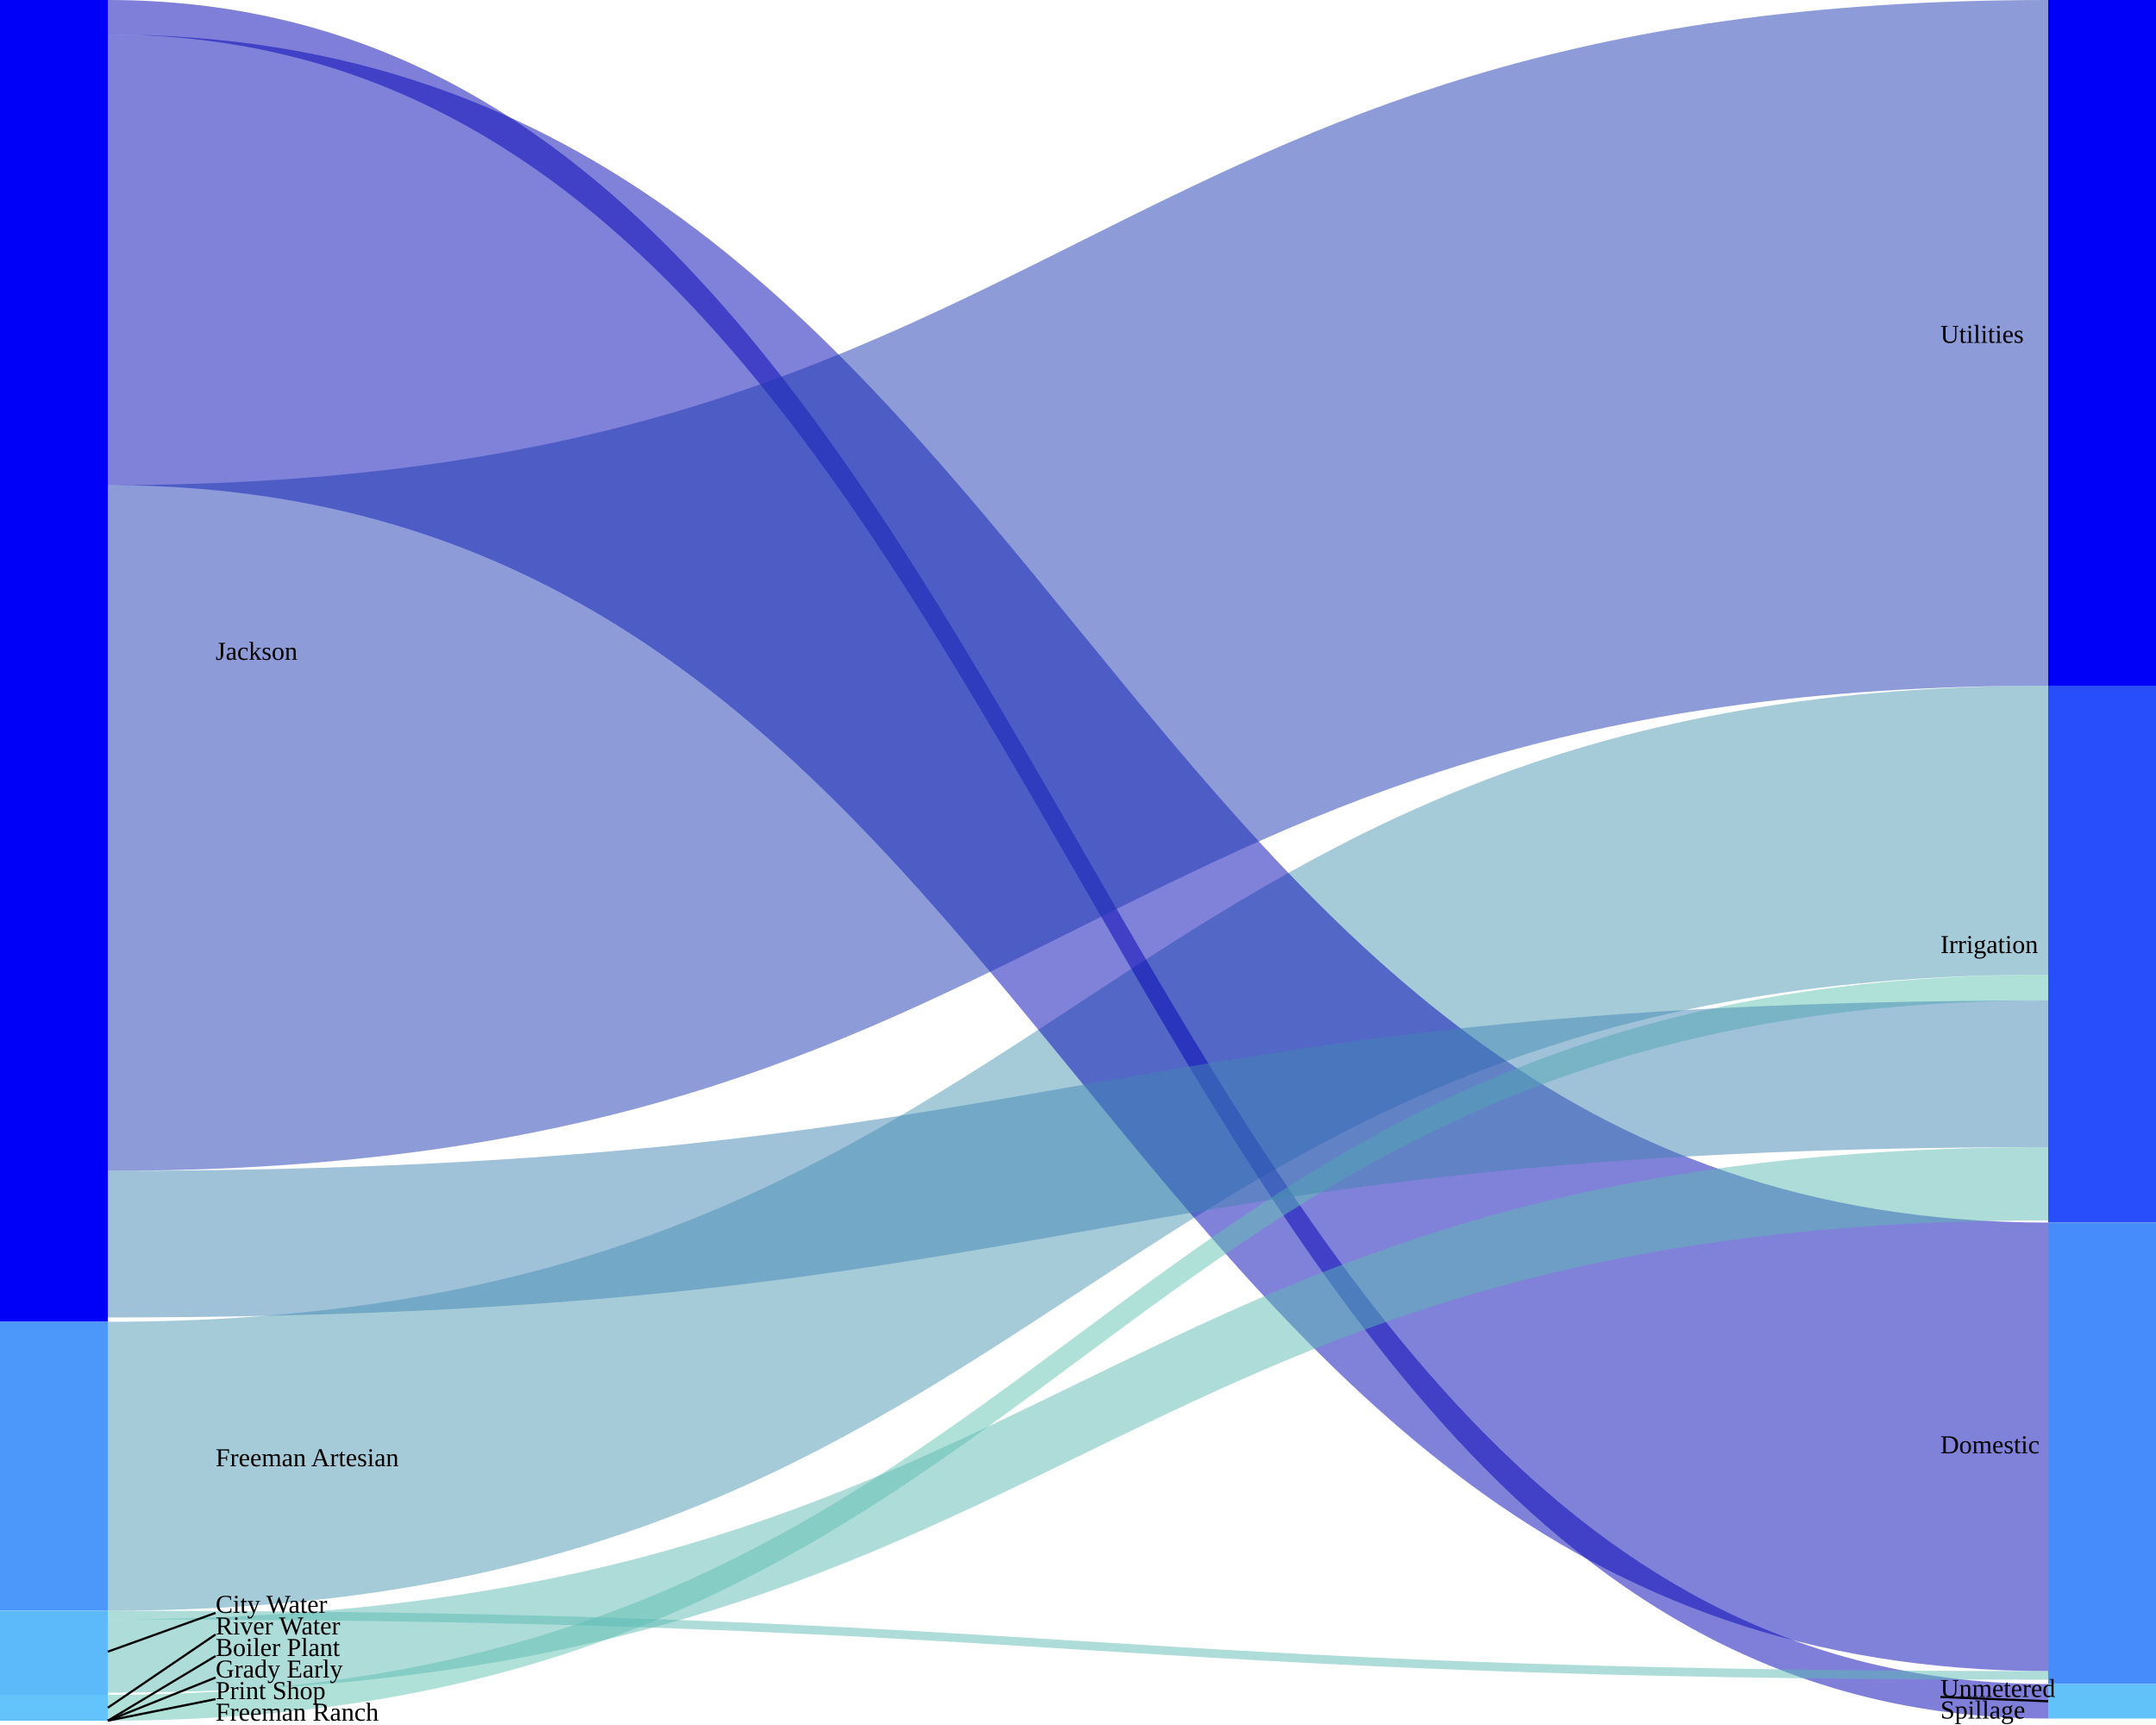
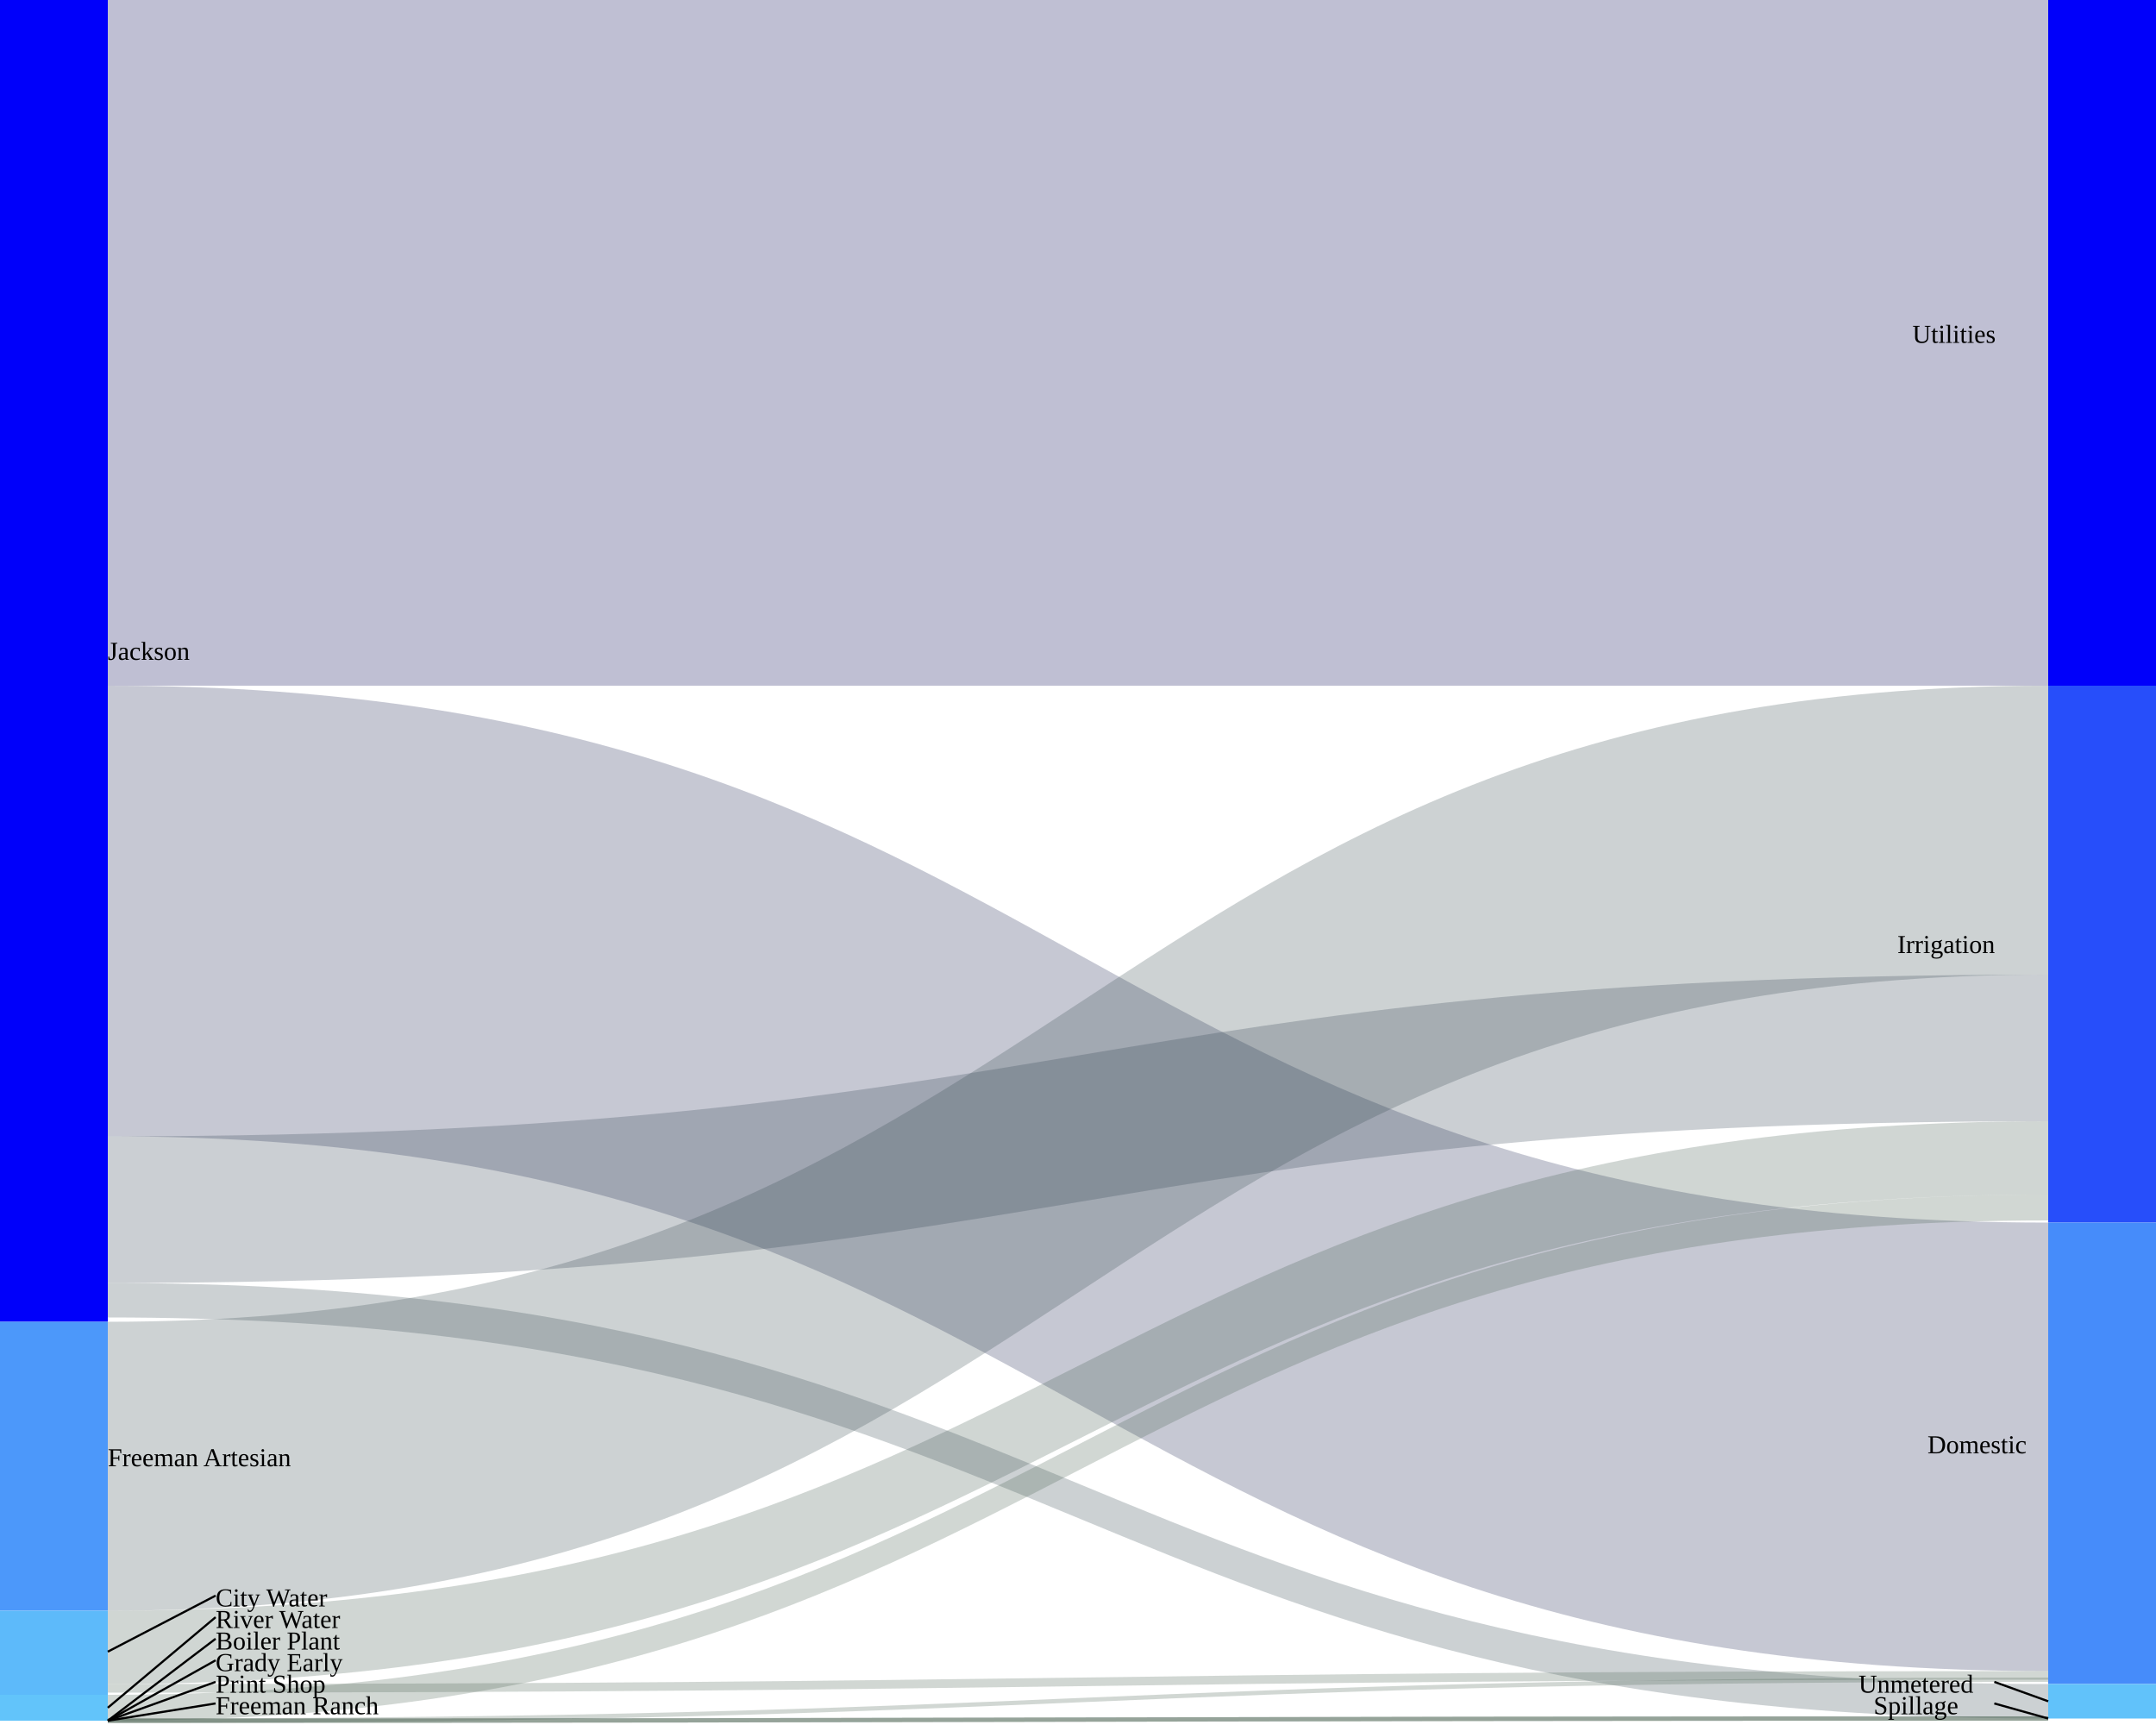
<svg xmlns="http://www.w3.org/2000/svg" width="1000" height="800">
-   <path d="M 50,613 C 500,613 500,318 950,318 L 950,452 C 500,452 500,747 50,747 Z" fill="#4c98b4" fill-opacity="0.5" />
-   <path d="M 50,0 C 500,0 500,781 950,781 L 950,797 C 500,797 500,16 50,16 Z" fill="#0000b4" fill-opacity="0.5" />
-   <path d="M 50,798 C 500,798 500,797 950,797 L 950,797 C 500,797 500,798 50,798 Z" fill="#63c6b4" fill-opacity="0.5" />
-   <path d="M 50,798 C 500,798 500,797 950,797 L 950,797 C 500,797 500,798 50,798 Z" fill="#63c6b4" fill-opacity="0.5" />
-   <path d="M 50,16 C 500,16 500,567 950,567 L 950,775 C 500,775 500,225 50,225 Z" fill="#0204b4" fill-opacity="0.5" />
-   <path d="M 50,225 C 500,225 500,0 950,0 L 950,318 C 500,318 500,543 50,543 Z" fill="#1c38b4" fill-opacity="0.5" />
-   <path d="M 50,786 C 500,786 500,452 950,452 L 950,464 C 500,464 500,798 50,798 Z" fill="#62c4b4" fill-opacity="0.5" />
-   <path d="M 50,798 C 500,798 500,775 950,775 L 950,775 C 500,775 500,798 50,798 Z" fill="#63c6b4" fill-opacity="0.5" />
-   <path d="M 50,747 C 500,747 500,775 950,775 L 950,779 C 500,779 500,751 50,751 Z" fill="#5dbab4" fill-opacity="0.5" />
-   <path d="M 50,798 C 500,798 500,797 950,797 L 950,797 C 500,797 500,798 50,798 Z" fill="#63c6b4" fill-opacity="0.5" />
-   <path d="M 50,543 C 500,543 500,464 950,464 L 950,532 C 500,532 500,611 50,611 Z" fill="#4386b4" fill-opacity="0.5" />
-   <path d="M 50,751 C 500,751 500,532 950,532 L 950,566 C 500,566 500,785 50,785 Z" fill="#5dbab4" fill-opacity="0.5" />
+   <path d="M 50,0 C 500,0 500,0 950,0 L 950,318 C 500,318 500,318 50,318 Z" fill="#000050" fill-opacity="0.25" stroke-width="2" />
+   <path d="M 50,318 C 500,318 500,567 950,567 L 950,775 C 500,775 500,527 50,527 Z" fill="#1d2750" fill-opacity="0.25" stroke-width="2" />
+   <path d="M 50,613 C 500,613 500,318 950,318 L 950,452 C 500,452 500,747 50,747 Z" fill="#394c50" fill-opacity="0.25" stroke-width="2" />
+   <path d="M 50,527 C 500,527 500,452 950,452 L 950,520 C 500,520 500,595 50,595 Z" fill="#304150" fill-opacity="0.25" stroke-width="2" />
+   <path d="M 50,747 C 500,747 500,520 950,520 L 950,554 C 500,554 500,781 50,781 Z" fill="#455d50" fill-opacity="0.25" stroke-width="2" />
+   <path d="M 50,595 C 500,595 500,781 950,781 L 950,797 C 500,797 500,611 50,611 Z" fill="#374a50" fill-opacity="0.25" stroke-width="2" />
+   <path d="M 50,786 C 500,786 500,554 950,554 L 950,566 C 500,566 500,798 50,798 Z" fill="#496250" fill-opacity="0.25" stroke-width="2" />
+   <path d="M 50,781 C 500,781 500,775 950,775 L 950,779 C 500,779 500,785 50,785 Z" fill="#486150" fill-opacity="0.25" stroke-width="2" />
+   <path d="M 50,797 C 500,797 500,778 950,778 L 950,780 C 500,780 500,799 50,799 Z" fill="#4a6350" fill-opacity="0.25" stroke-width="2" />
+   <path d="M 50,797 C 500,797 500,796 950,796 L 950,798 C 500,798 500,799 50,799 Z" fill="#4a6350" fill-opacity="0.25" stroke-width="2" />
+   <path d="M 50,797 C 500,797 500,796 950,796 L 950,798 C 500,798 500,799 50,799 Z" fill="#4a6350" fill-opacity="0.25" stroke-width="2" />
+   <path d="M 50,797 C 500,797 500,796 950,796 L 950,798 C 500,798 500,799 50,799 Z" fill="#4a6350" fill-opacity="0.25" stroke-width="2" />
  <path d="M 0,0 L 0,613 L 50,613 L 50,0 Z" fill="#0000fa" fill-opacity="1.0" />
  <path d="M 0,613 L 0,747 L 50,747 L 50,613 Z" fill="#4c98fa" fill-opacity="1.0" />
  <path d="M 0,747 L 0,786 L 50,786 L 50,747 Z" fill="#5dbafa" fill-opacity="1.0" />
  <path d="M 0,786 L 0,798 L 50,798 L 50,786 Z" fill="#62c4fa" fill-opacity="1.0" />
  <path d="M 0,798 L 0,798 L 50,798 L 50,798 Z" fill="#63c6fa" fill-opacity="1.0" />
  <path d="M 0,798 L 0,798 L 50,798 L 50,798 Z" fill="#63c6fa" fill-opacity="1.0" />
  <path d="M 0,798 L 0,798 L 50,798 L 50,798 Z" fill="#63c6fa" fill-opacity="1.0" />
  <path d="M 0,798 L 0,798 L 50,798 L 50,798 Z" fill="#63c6fa" fill-opacity="1.0" />
  <path d="M 950,0 L 950,318 L 1000,318 L 1000,0 Z" fill="#0000fa" fill-opacity="1.0" />
  <path d="M 950,318 L 950,567 L 1000,567 L 1000,318 Z" fill="#274efa" fill-opacity="1.0" />
  <path d="M 950,567 L 950,781 L 1000,781 L 1000,567 Z" fill="#468cfa" fill-opacity="1.0" />
  <path d="M 950,781 L 950,797 L 1000,797 L 1000,781 Z" fill="#61c2fa" fill-opacity="1.0" />
  <path d="M 950,797 L 950,797 L 1000,797 L 1000,797 Z" fill="#63c6fa" fill-opacity="1.0" />
-   <text x="900" y="159" font-size="12">Utilities</text>
-   <text x="100" y="306" font-size="12">Jackson</text>
-   <text x="900" y="442" font-size="12">Irrigation</text>
-   <text x="900" y="674" font-size="12">Domestic</text>
-   <text x="100" y="680" font-size="12">Freeman Artesian</text>
-   <text x="100" y="748" font-size="12">City Water</text>
-   <text x="900" y="787" font-size="12">Unmetered</text>
-   <text x="100" y="758" font-size="12">River Water</text>
-   <text x="900" y="797" font-size="12">Spillage</text>
-   <text x="100" y="768" font-size="12">Boiler Plant</text>
-   <text x="100" y="778" font-size="12">Grady Early</text>
-   <text x="100" y="788" font-size="12">Print Shop</text>
-   <text x="100" y="798" font-size="12">Freeman Ranch</text>
-   <line x1="100" y1="748" x2="50" y2="766" stroke="black" />
-   <line x1="900" y1="787" x2="950" y2="789" stroke="black" />
-   <line x1="100" y1="758" x2="50" y2="792" stroke="black" />
-   <line x1="100" y1="768" x2="50" y2="798" stroke="black" />
-   <line x1="100" y1="778" x2="50" y2="798" stroke="black" />
-   <line x1="100" y1="788" x2="50" y2="798" stroke="black" />
+   <text x="887" y="159" font-size="12">Utilities</text>
+   <text x="50" y="306" font-size="12">Jackson</text>
+   <text x="880" y="442" font-size="12">Irrigation</text>
+   <text x="894" y="674" font-size="12">Domestic</text>
+   <text x="50" y="680" font-size="12">Freeman Artesian</text>
+   <text x="100" y="745" font-size="12">City Water</text>
+   <text x="862" y="785" font-size="12">Unmetered</text>
+   <text x="100" y="755" font-size="12">River Water</text>
+   <text x="869" y="795" font-size="12">Spillage</text>
+   <text x="100" y="765" font-size="12">Boiler Plant</text>
+   <text x="100" y="775" font-size="12">Grady Early</text>
+   <text x="100" y="785" font-size="12">Print Shop</text>
+   <text x="100" y="795" font-size="12">Freeman Ranch</text>
+   <line x1="100" y1="740" x2="50" y2="766" stroke="black" />
+   <line x1="925" y1="780" x2="950" y2="789" stroke="black" />
+   <line x1="100" y1="750" x2="50" y2="792" stroke="black" />
+   <line x1="925" y1="790" x2="950" y2="797" stroke="black" />
+   <line x1="100" y1="760" x2="50" y2="798" stroke="black" />
+   <line x1="100" y1="770" x2="50" y2="798" stroke="black" />
+   <line x1="100" y1="780" x2="50" y2="798" stroke="black" />
+   <line x1="100" y1="790" x2="50" y2="798" stroke="black" />
</svg>
